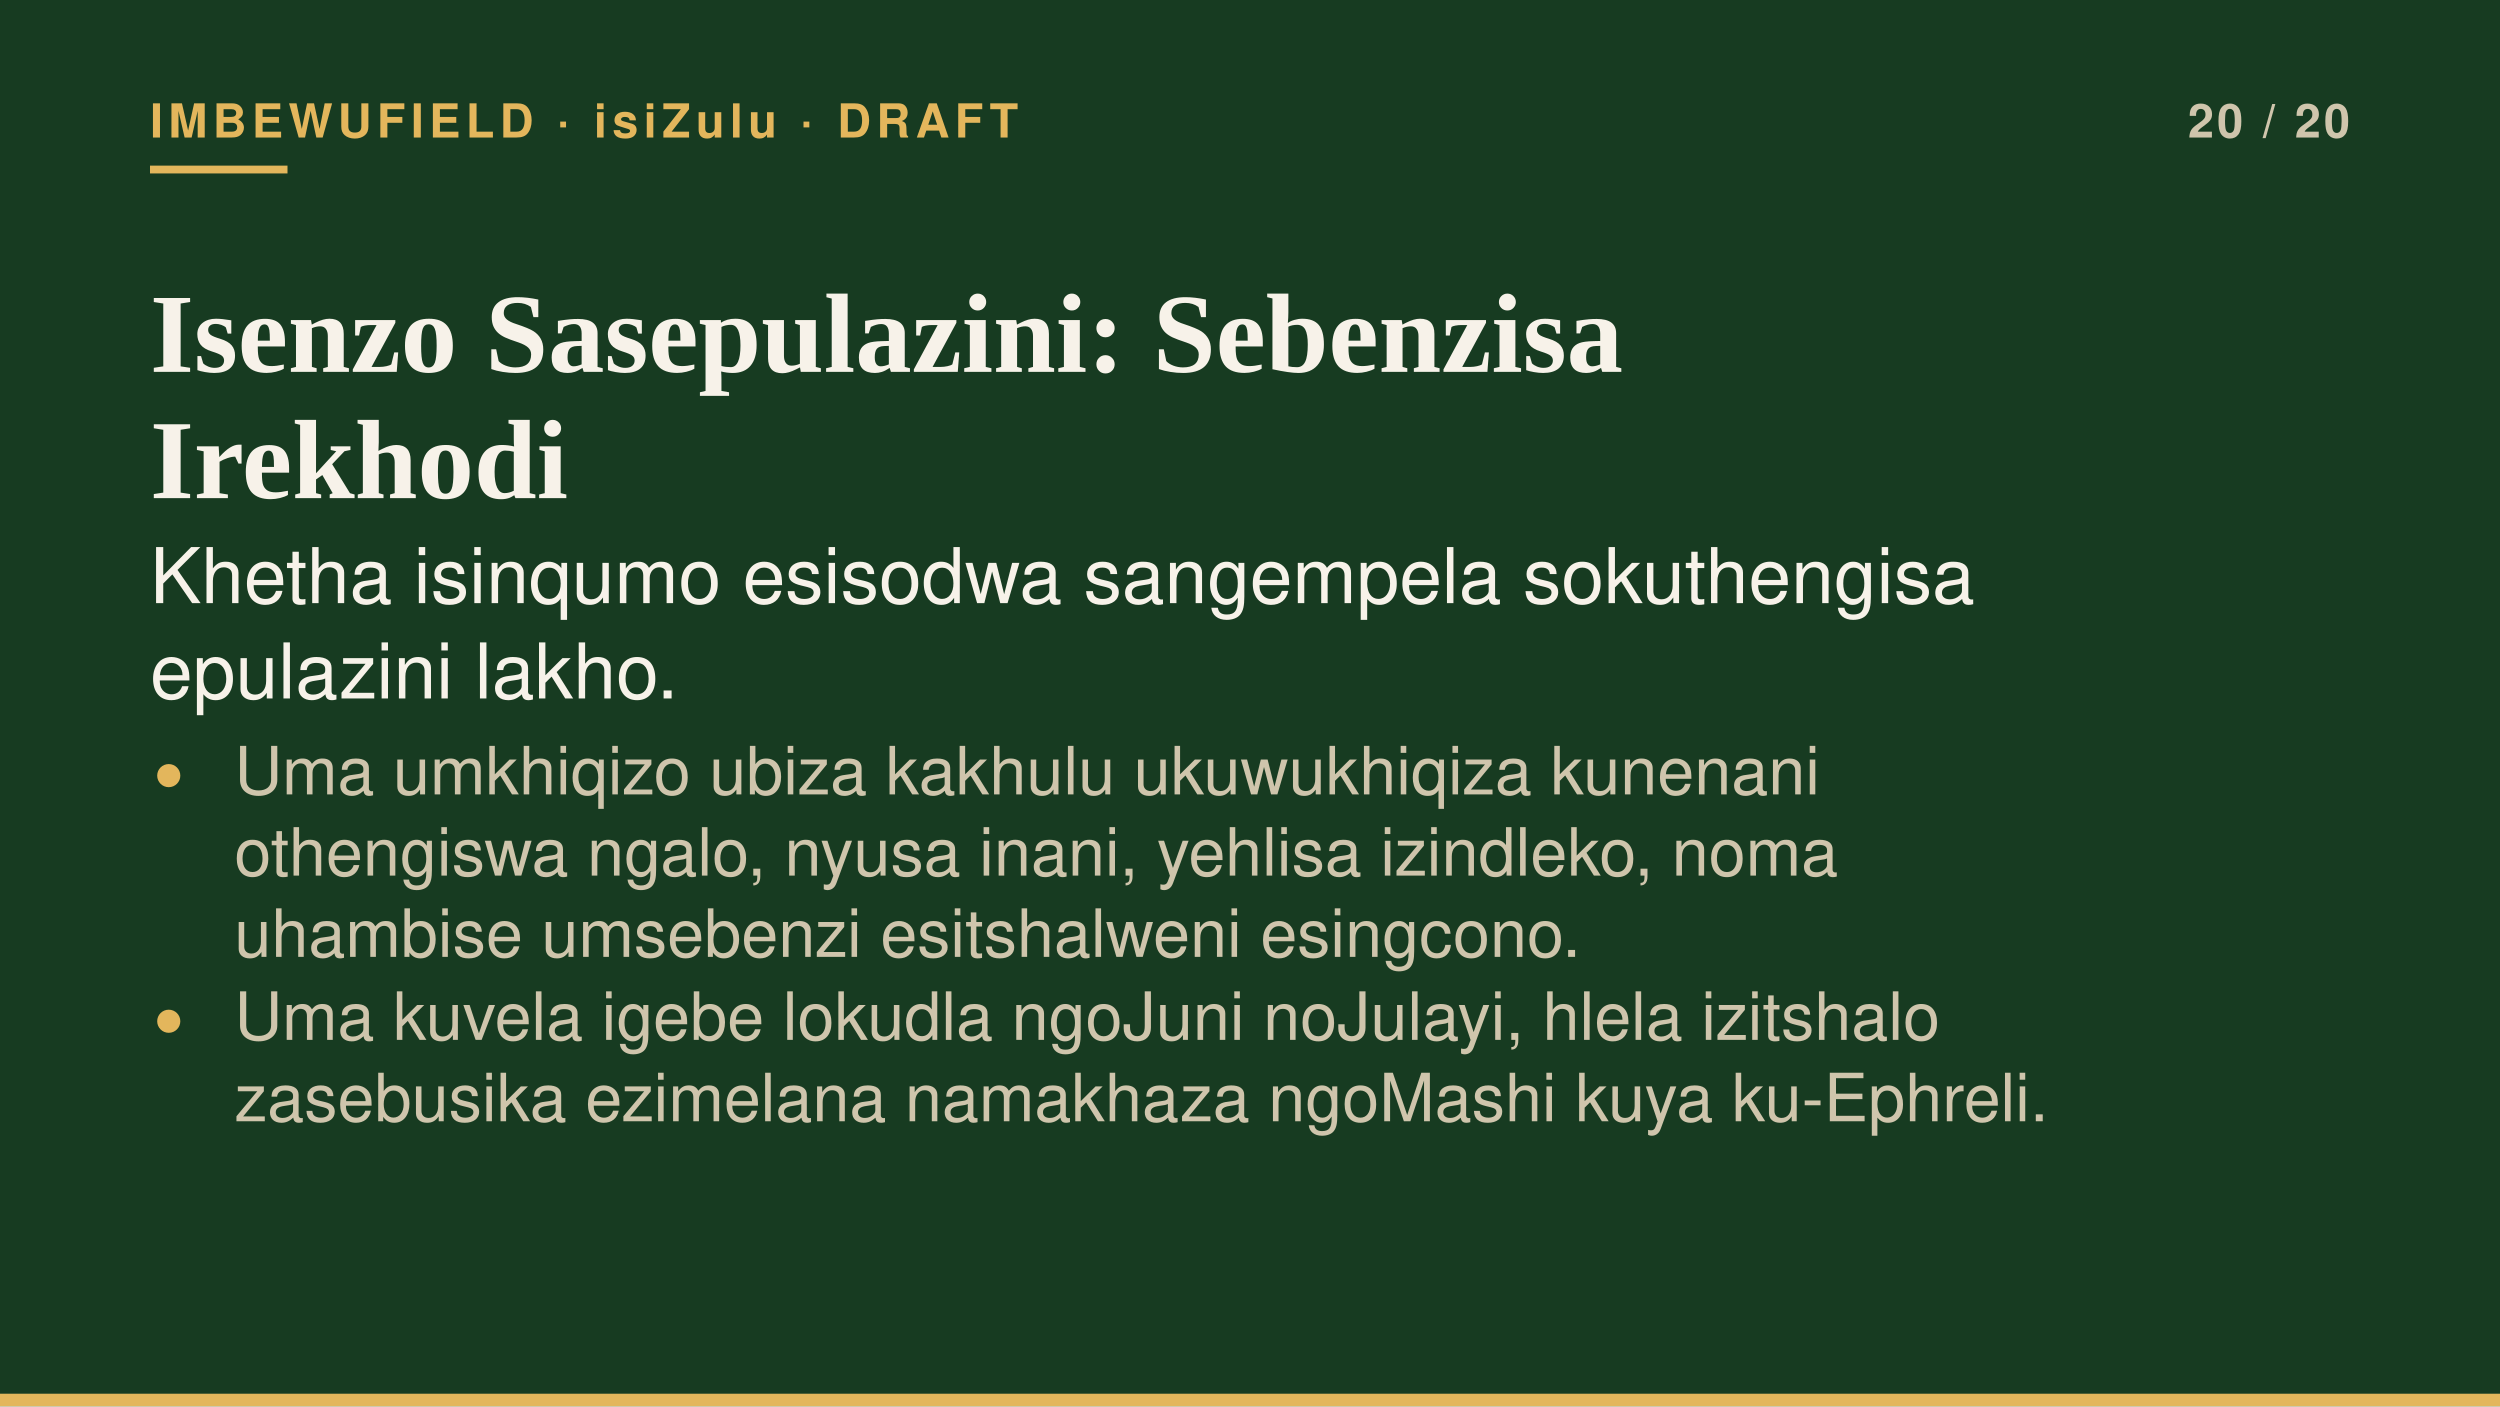
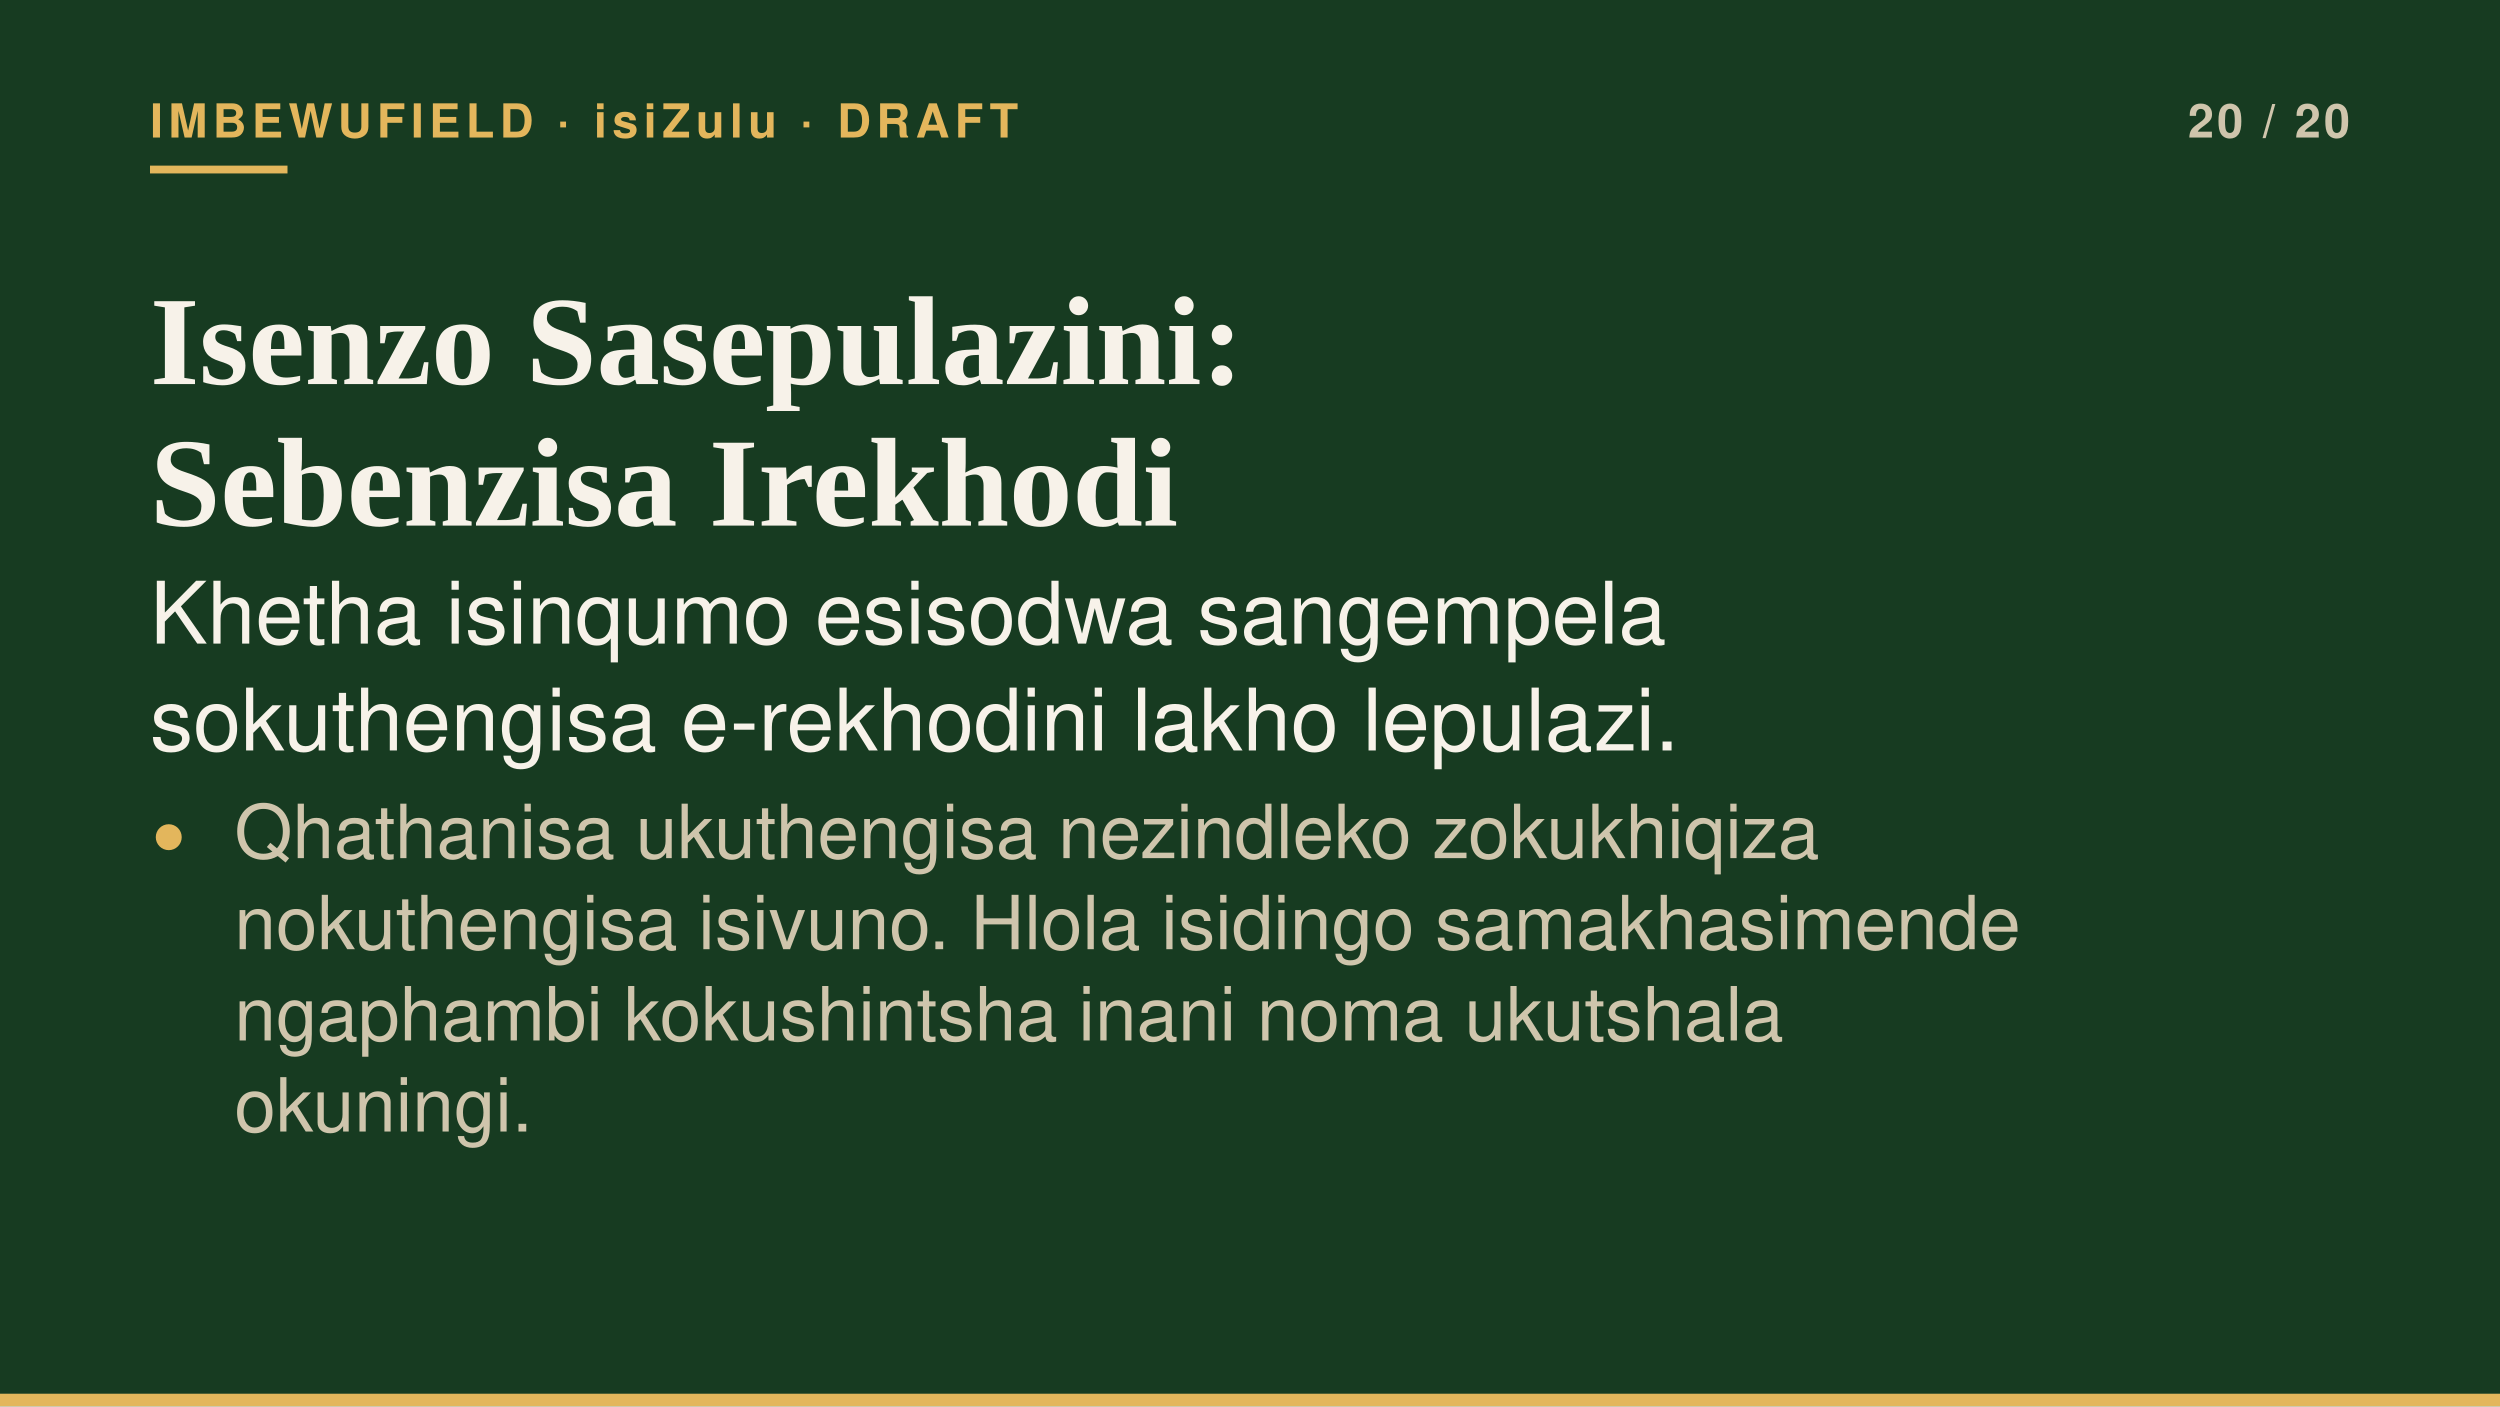
<svg xmlns="http://www.w3.org/2000/svg" viewBox="0 0 1600 900" width="1600" height="900">
  <style>.eye{font:700 30px 'Helvetica Neue',Helvetica,Arial,'Liberation Sans',sans-serif;letter-spacing:3.4px}.num{text-anchor:end;letter-spacing:2px}.hero{font:700 132px Georgia,'Iowan Old Style','Times New Roman',serif}.tag{font:italic 400 58px Georgia,'Iowan Old Style','Times New Roman',serif}.title{font-family:Georgia,'Iowan Old Style','Times New Roman',serif;font-weight:700}.lead{font-family:'Helvetica Neue',Helvetica,Arial,'Liberation Sans',sans-serif;font-weight:400}.point{font-family:'Helvetica Neue',Helvetica,Arial,'Liberation Sans',sans-serif;font-weight:400}.q{font:italic 400 46px Georgia,'Iowan Old Style','Times New Roman',serif}</style>
  <rect width="1600" height="900" fill="#173B21" />
  <text class="eye" font-size="30" x="96" y="88" fill="#E3B65C">IMBEWUFIELD · isiZulu · DRAFT</text>
  <text class="eye num" x="1504" y="88" fill="#CFC5AC">20 / 20</text>
  <rect x="96" y="106" width="88" height="5" fill="#E3B65C" />
-   <text class="title" font-size="72.2" fill="#F7F2E9">
-     <tspan x="96" y="238">Isenzo Sasepulazini: Sebenzisa</tspan>
-     <tspan x="96" y="318.8">Irekhodi</tspan>
+   <text class="title" font-size="81" fill="#F7F2E9">
+     <tspan x="96" y="245.8">Isenzo Sasepulazini:</tspan>
+     <tspan x="96" y="336.4">Sebenzisa Irekhodi</tspan>
  </text>
-   <text class="lead" font-size="49.2" fill="#F7F2E9">
-     <tspan x="96" y="386">Khetha isinqumo esisodwa sangempela sokuthengisa</tspan>
-     <tspan x="96" y="447">epulazini lakho.</tspan>
+   <text class="lead" font-size="55.2" fill="#F7F2E9">
+     <tspan x="96" y="411.9">Khetha isinqumo esisodwa sangempela</tspan>
+     <tspan x="96" y="480.3">sokuthengisa e-rekhodini lakho lepulazi.</tspan>
  </text>
-   <circle cx="108" cy="496.4" r="7.4" fill="#E3B65C" />
-   <text class="point" font-size="42.6" fill="#CFC5AC">
-     <tspan x="150" y="508.4">Uma umkhiqizo ubiza kakhulu ukuwukhiqiza kunenani</tspan>
-     <tspan x="150" y="560.4">othengiswa ngalo, nyusa inani, yehlisa izindleko, noma</tspan>
-     <tspan x="150" y="612.4">uhambise umsebenzi esitshalweni esingcono.</tspan>
-   </text>
-   <circle cx="108" cy="653.6" r="7.4" fill="#E3B65C" />
-   <text class="point" font-size="42.6" fill="#CFC5AC">
-     <tspan x="150" y="665.5">Uma kuvela igebe lokudla ngoJuni noJulayi, hlela izitshalo</tspan>
-     <tspan x="150" y="717.6">zasebusika ezimelana namakhaza ngoMashi kuya ku-Ephreli.</tspan>
+   <circle cx="108" cy="535.8" r="8.3" fill="#E3B65C" />
+   <text class="point" font-size="47.8" fill="#CFC5AC">
+     <tspan x="150" y="549.2">Qhathanisa ukuthengisa nezindleko zokukhiqiza</tspan>
+     <tspan x="150" y="607.5">nokuthengisa isivuno. Hlola isidingo samakhasimende</tspan>
+     <tspan x="150" y="665.9">ngaphambi kokushintsha inani noma ukutshala</tspan>
+     <tspan x="150" y="724.2">okuningi.</tspan>
  </text>
  <rect x="0" y="892" width="1600" height="8" fill="rgba(247,242,233,0.14)" />
  <rect x="0" y="892" width="1600" height="8" fill="#E3B65C" />
</svg>
